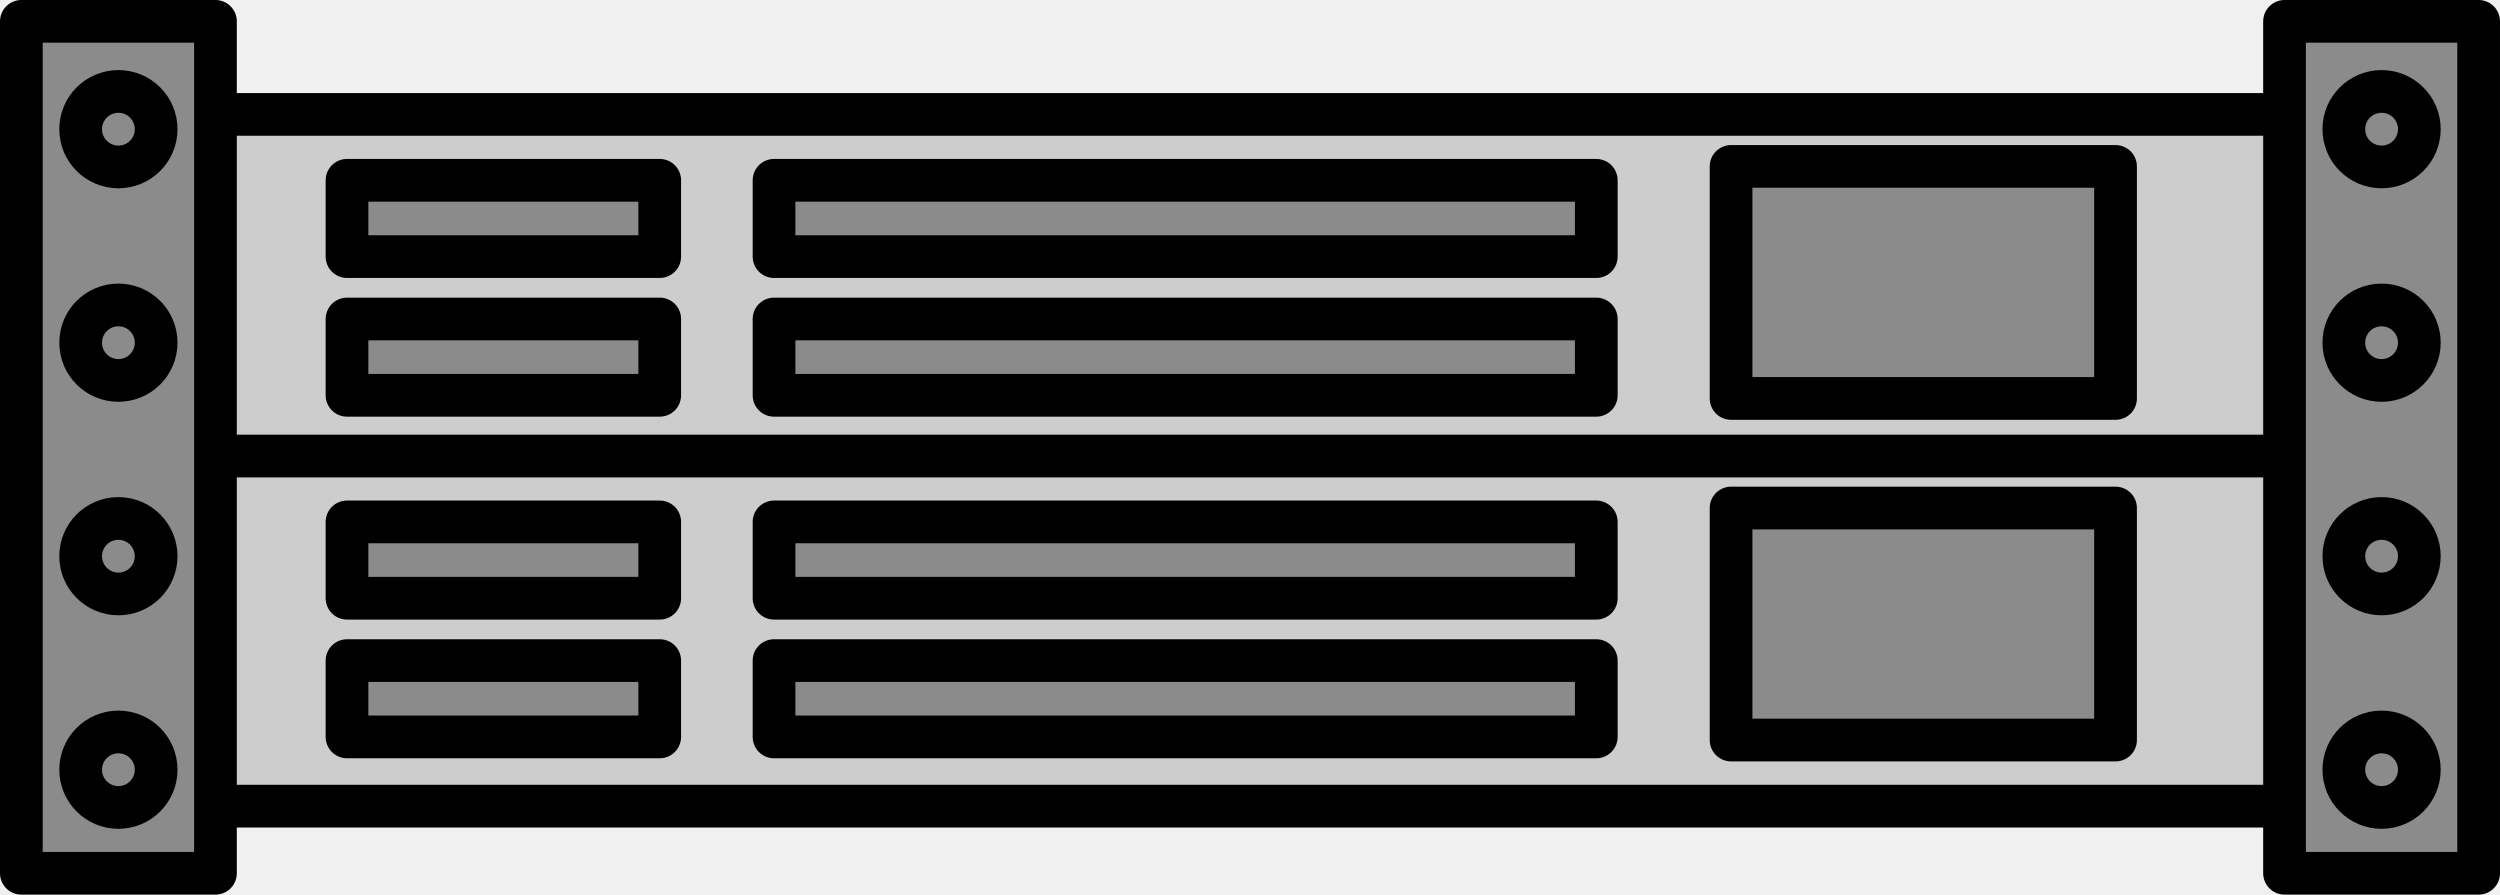
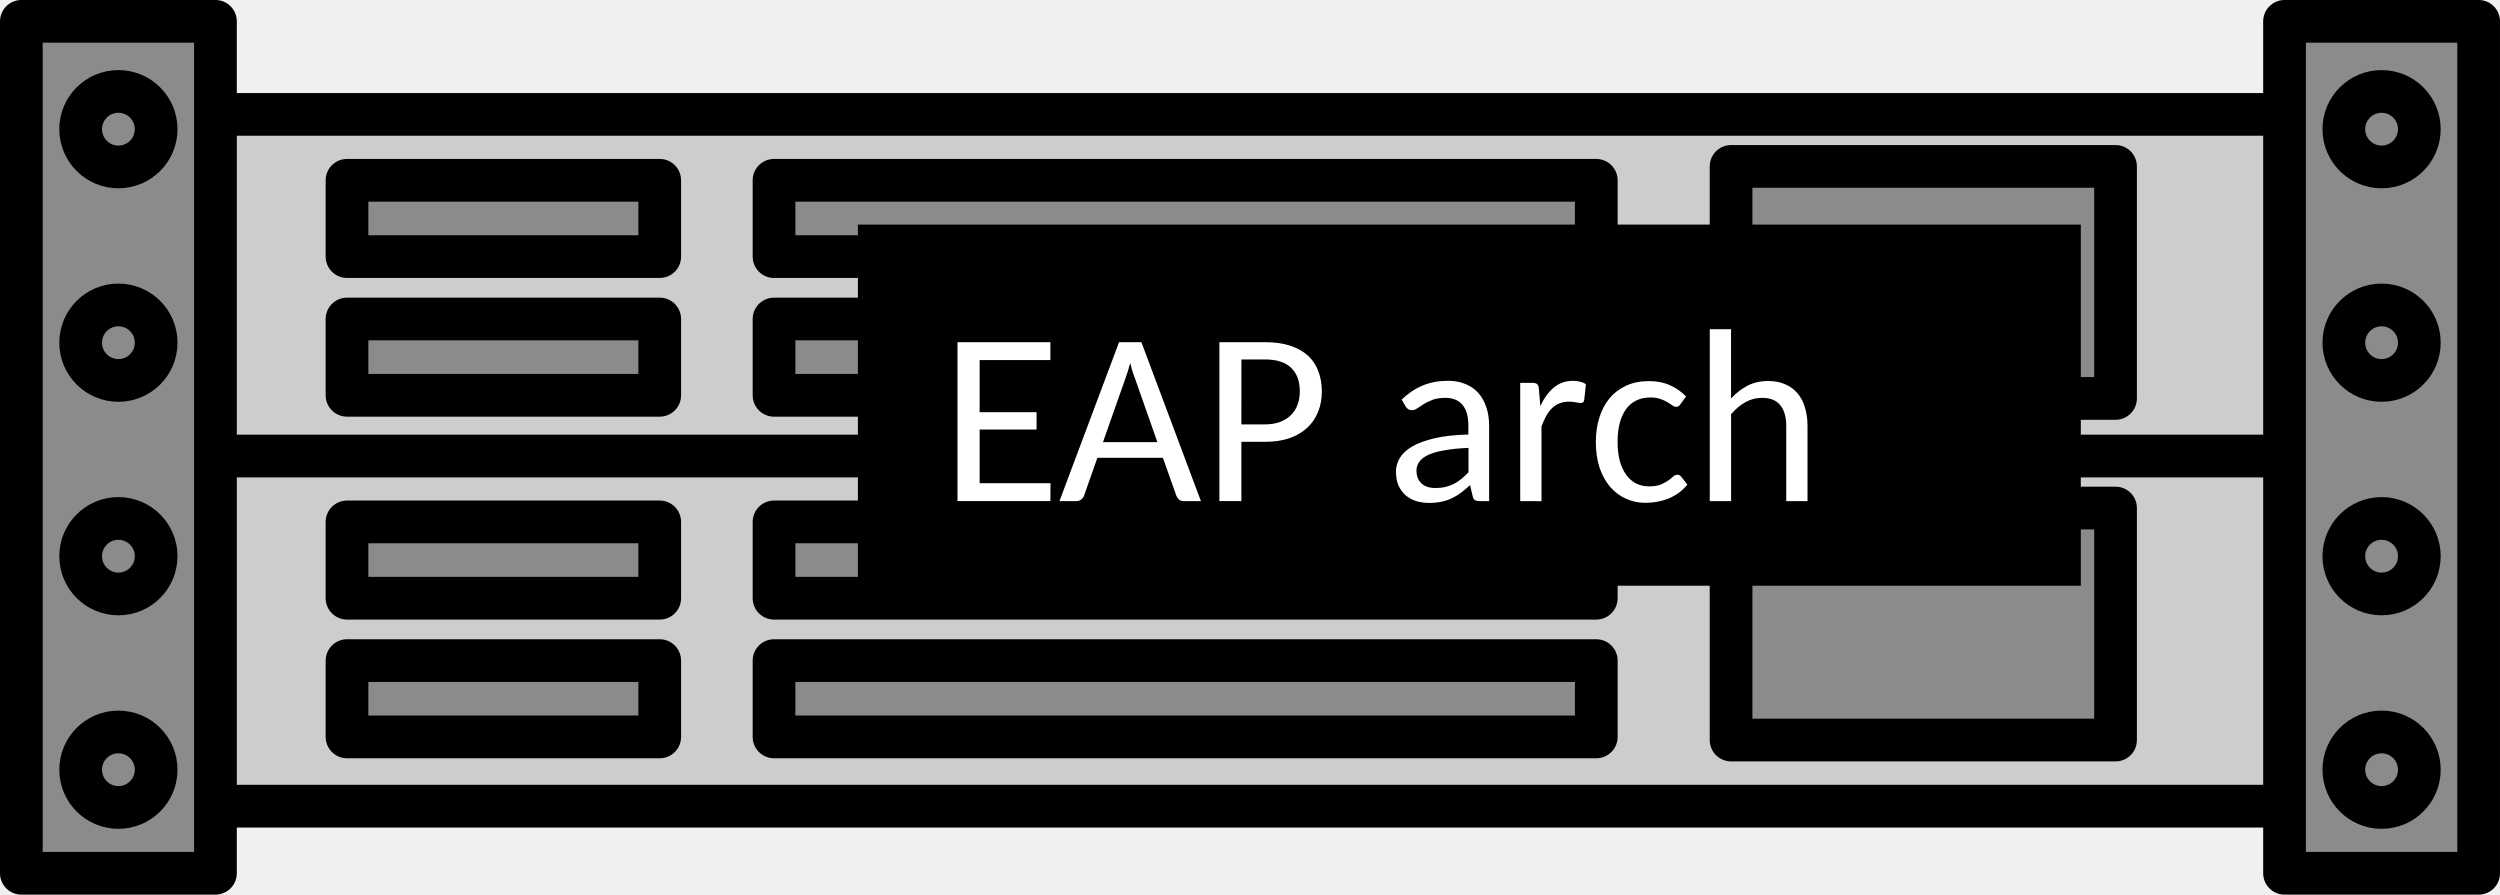
<svg xmlns="http://www.w3.org/2000/svg" width="61.961mm" height="22.173mm" viewBox="0 0 61.961 22.173" version="1.1" id="svg2773">
  <defs id="defs2767" />
  <g id="layer1" transform="translate(-54.5294,-88.08044)">
    <g id="g12827" transform="matrix(0.2645833,0,0,0.2645833,129.7099,-115.4399)">
      <rect style="fill:#cdcdcd;fill-opacity:1;stroke:#000000;stroke-width:4;stroke-linecap:round;stroke-linejoin:round;stroke-miterlimit:4;stroke-dasharray:none;stroke-dashoffset:0;stroke-opacity:1" id="rect3787" width="225.264" height="32.8" x="-279.723" y="779.928" />
      <rect style="fill:#8b8b8b;fill-opacity:1;stroke:#000000;stroke-width:4;stroke-linecap:round;stroke-linejoin:round;stroke-miterlimit:4;stroke-dasharray:none;stroke-dashoffset:0;stroke-opacity:1" id="rect3789" width="36.015" height="21.735" x="-121.992" y="784.799" />
      <rect style="fill:#8b8b8b;fill-opacity:1;stroke:#000000;stroke-width:4;stroke-linecap:round;stroke-linejoin:round;stroke-miterlimit:4;stroke-dasharray:none;stroke-dashoffset:0;stroke-opacity:1" id="rect3791" width="29.294" height="7.148" x="-251.642" y="786.1" />
      <rect y="799.092" x="-251.642" height="7.148" width="29.294" id="rect3793" style="fill:#8b8b8b;fill-opacity:1;stroke:#000000;stroke-width:4;stroke-linecap:round;stroke-linejoin:round;stroke-miterlimit:4;stroke-dasharray:none;stroke-dashoffset:0;stroke-opacity:1" />
      <rect y="786.1" x="-211.642" height="7.148" width="77.024" id="rect3805" style="fill:#8b8b8b;fill-opacity:1;stroke:#000000;stroke-width:4;stroke-linecap:round;stroke-linejoin:round;stroke-miterlimit:4;stroke-dasharray:none;stroke-dashoffset:0;stroke-opacity:1" />
      <rect style="fill:#8b8b8b;fill-opacity:1;stroke:#000000;stroke-width:4;stroke-linecap:round;stroke-linejoin:round;stroke-miterlimit:4;stroke-dasharray:none;stroke-dashoffset:0;stroke-opacity:1" id="rect3807" width="77.024" height="7.148" x="-211.642" y="799.092" />
      <rect y="811.928" x="-279.723" height="32.8" width="225.264" id="rect3809" style="fill:#cdcdcd;fill-opacity:1;stroke:#000000;stroke-width:4;stroke-linecap:round;stroke-linejoin:round;stroke-miterlimit:4;stroke-dasharray:none;stroke-dashoffset:0;stroke-opacity:1" />
      <rect y="816.799" x="-121.992" height="21.735" width="36.015" id="rect3811" style="fill:#8b8b8b;fill-opacity:1;stroke:#000000;stroke-width:4;stroke-linecap:round;stroke-linejoin:round;stroke-miterlimit:4;stroke-dasharray:none;stroke-dashoffset:0;stroke-opacity:1" />
      <rect y="818.1" x="-251.642" height="7.148" width="29.294" id="rect3813" style="fill:#8b8b8b;fill-opacity:1;stroke:#000000;stroke-width:4;stroke-linecap:round;stroke-linejoin:round;stroke-miterlimit:4;stroke-dasharray:none;stroke-dashoffset:0;stroke-opacity:1" />
      <rect style="fill:#8b8b8b;fill-opacity:1;stroke:#000000;stroke-width:4;stroke-linecap:round;stroke-linejoin:round;stroke-miterlimit:4;stroke-dasharray:none;stroke-dashoffset:0;stroke-opacity:1" id="rect3815" width="29.294" height="7.148" x="-251.642" y="831.092" />
      <rect style="fill:#8b8b8b;fill-opacity:1;stroke:#000000;stroke-width:4;stroke-linecap:round;stroke-linejoin:round;stroke-miterlimit:4;stroke-dasharray:none;stroke-dashoffset:0;stroke-opacity:1" id="rect3817" width="77.024" height="7.148" x="-211.642" y="818.1" />
      <rect y="831.092" x="-211.642" height="7.148" width="77.024" id="rect3819" style="fill:#8b8b8b;fill-opacity:1;stroke:#000000;stroke-width:4;stroke-linecap:round;stroke-linejoin:round;stroke-miterlimit:4;stroke-dasharray:none;stroke-dashoffset:0;stroke-opacity:1" />
      <g transform="translate(-667.5201,736.5773)" id="g3831">
        <rect style="fill:#8b8b8b;fill-opacity:1;stroke:#000000;stroke-width:4;stroke-linecap:round;stroke-linejoin:round;stroke-miterlimit:4;stroke-dasharray:none;stroke-dashoffset:0;stroke-opacity:1" id="rect3821" width="18.183" height="79.802" x="385.373" y="34.633" />
        <circle r="3.536" cy="52.816" cx="393.454" style="fill:#8b8b8b;fill-opacity:1;stroke:#000000;stroke-width:4;stroke-linecap:round;stroke-linejoin:round;stroke-miterlimit:4;stroke-dasharray:none;stroke-dashoffset:0;stroke-opacity:1" id="path3823" transform="translate(1.010153,-8.08122)" />
        <circle r="3.536" cy="52.816" cx="393.454" transform="translate(1.010153,11.91878)" id="path3825" style="fill:#8b8b8b;fill-opacity:1;stroke:#000000;stroke-width:4;stroke-linecap:round;stroke-linejoin:round;stroke-miterlimit:4;stroke-dasharray:none;stroke-dashoffset:0;stroke-opacity:1" />
        <circle r="3.536" cy="52.816" cx="393.454" style="fill:#8b8b8b;fill-opacity:1;stroke:#000000;stroke-width:4;stroke-linecap:round;stroke-linejoin:round;stroke-miterlimit:4;stroke-dasharray:none;stroke-dashoffset:0;stroke-opacity:1" id="path3827" transform="translate(1.010153,31.91878)" />
        <circle r="3.536" cy="52.816" cx="393.454" transform="translate(1.010153,51.91878)" id="path3829" style="fill:#8b8b8b;fill-opacity:1;stroke:#000000;stroke-width:4;stroke-linecap:round;stroke-linejoin:round;stroke-miterlimit:4;stroke-dasharray:none;stroke-dashoffset:0;stroke-opacity:1" />
      </g>
      <g transform="translate(-455.5201,736.5773)" id="g3838">
        <rect y="34.633" x="385.373" height="79.802" width="18.183" id="rect3840" style="fill:#8b8b8b;fill-opacity:1;stroke:#000000;stroke-width:4;stroke-linecap:round;stroke-linejoin:round;stroke-miterlimit:4;stroke-dasharray:none;stroke-dashoffset:0;stroke-opacity:1" />
        <circle r="3.536" cy="52.816" cx="393.454" transform="translate(1.010153,-8.08122)" id="path3842" style="fill:#8b8b8b;fill-opacity:1;stroke:#000000;stroke-width:4;stroke-linecap:round;stroke-linejoin:round;stroke-miterlimit:4;stroke-dasharray:none;stroke-dashoffset:0;stroke-opacity:1" />
        <circle r="3.536" cy="52.816" cx="393.454" style="fill:#8b8b8b;fill-opacity:1;stroke:#000000;stroke-width:4;stroke-linecap:round;stroke-linejoin:round;stroke-miterlimit:4;stroke-dasharray:none;stroke-dashoffset:0;stroke-opacity:1" id="path3844" transform="translate(1.010153,11.91878)" />
        <circle r="3.536" cy="52.816" cx="393.454" transform="translate(1.010153,31.91878)" id="path3846" style="fill:#8b8b8b;fill-opacity:1;stroke:#000000;stroke-width:4;stroke-linecap:round;stroke-linejoin:round;stroke-miterlimit:4;stroke-dasharray:none;stroke-dashoffset:0;stroke-opacity:1" />
        <circle r="3.536" cy="52.816" cx="393.454" style="fill:#8b8b8b;fill-opacity:1;stroke:#000000;stroke-width:4;stroke-linecap:round;stroke-linejoin:round;stroke-miterlimit:4;stroke-dasharray:none;stroke-dashoffset:0;stroke-opacity:1" id="path3848" transform="translate(1.010153,51.91878)" />
      </g>
    </g>
+     <rect style="fill:#000000;fill-opacity:1;stroke:none;stroke-width:1.751;stroke-linejoin:round;stroke-miterlimit:4;stroke-dasharray:none;stroke-dashoffset:0;stroke-opacity:1" id="rect949" width="30.309" height="8.95" x="75.792" y="93.647" ry="0" />
+     <g transform="translate(-4.149756,26.96893)" aria-label="EAP arch" style="font-style:normal;font-weight:normal;font-size:46.028px;line-height:28.767px;font-family:sans-serif;letter-spacing:0px;word-spacing:0px;fill:#ffffff;fill-opacity:1;stroke:none;stroke-width:1.151px;stroke-linecap:butt;stroke-linejoin:miter;stroke-opacity:1" id="text939">
+       <path d="m 84.712,69.593 v 0.443 h -1.753 v 1.292 h 1.411 v 0.429 h -1.411 v 1.33 h 1.756 l -0.003,0.443 H 82.41 v -3.938 z" style="font-style:normal;font-variant:normal;font-weight:normal;font-stretch:normal;font-size:6.137px;line-height:0px;font-family:Carlito;-inkscape-font-specification:Carlito;fill:#ffffff;fill-opacity:1;stroke-width:1.151px" id="path1615" />
+       <path d="m 88.443,73.531 h -0.423 q -0.072,0 -0.117,-0.036 -0.042,-0.036 -0.066,-0.09 l -0.336,-0.947 h -1.624 l -0.333,0.944 q -0.018,0.051 -0.069,0.09 -0.048,0.039 -0.117,0.039 H 84.937 l 1.477,-3.938 h 0.554 z m -2.427,-1.462 h 1.348 l -0.557,-1.585 q -0.03,-0.072 -0.06,-0.168 -0.03,-0.096 -0.057,-0.207 -0.03,0.114 -0.06,0.21 -0.03,0.096 -0.057,0.168 z" style="font-style:normal;font-variant:normal;font-weight:normal;font-stretch:normal;font-size:6.137px;line-height:0px;font-family:Carlito;-inkscape-font-specification:Carlito;fill:#ffffff;fill-opacity:1;stroke-width:1.151px" id="path1617" />
+       <path d="m 89.446,72.062 v 1.468 h -0.545 v -3.938 h 1.13 q 0.36,0 0.623,0.087 0.267,0.087 0.441,0.246 0.174,0.159 0.258,0.387 0.087,0.225 0.087,0.503 0,0.276 -0.093,0.503 -0.09,0.228 -0.27,0.396 -0.177,0.165 -0.441,0.258 -0.261,0.09 -0.605,0.09 z m 0,-0.432 h 0.584 q 0.21,0 0.372,-0.06 0.162,-0.06 0.27,-0.168 0.111,-0.108 0.165,-0.258 0.057,-0.15 0.057,-0.33 0,-0.378 -0.213,-0.584 -0.213,-0.21 -0.65,-0.21 h -0.584 z" style="font-style:normal;font-variant:normal;font-weight:normal;font-stretch:normal;font-size:6.137px;line-height:0px;font-family:Carlito;-inkscape-font-specification:Carlito;fill:#ffffff;fill-opacity:1;stroke-width:1.151px" id="path1619" />
+       <path d="m 95.356,73.531 q -0.078,0 -0.12,-0.024 -0.042,-0.024 -0.057,-0.099 l -0.066,-0.273 q -0.114,0.105 -0.225,0.189 -0.108,0.081 -0.228,0.138 -0.12,0.057 -0.258,0.084 -0.138,0.03 -0.303,0.03 -0.171,0 -0.321,-0.045 -0.147,-0.048 -0.261,-0.144 -0.111,-0.099 -0.177,-0.243 -0.063,-0.147 -0.063,-0.345 0,-0.174 0.093,-0.333 0.096,-0.162 0.309,-0.288 0.213,-0.126 0.554,-0.204 0.342,-0.081 0.839,-0.093 V 71.658 q 0,-0.342 -0.147,-0.512 -0.144,-0.174 -0.423,-0.174 -0.186,0 -0.315,0.048 -0.126,0.048 -0.219,0.105 -0.093,0.057 -0.162,0.105 -0.066,0.048 -0.135,0.048 -0.054,0 -0.093,-0.027 -0.039,-0.027 -0.063,-0.069 l -0.096,-0.168 q 0.243,-0.234 0.521,-0.348 0.282,-0.117 0.623,-0.117 0.246,0 0.438,0.081 0.192,0.078 0.321,0.225 0.129,0.147 0.195,0.351 0.069,0.204 0.069,0.452 v 1.873 z m -1.097,-0.324 q 0.132,0 0.243,-0.027 0.111,-0.027 0.21,-0.075 0.099,-0.051 0.186,-0.123 0.09,-0.075 0.177,-0.165 v -0.605 q -0.351,0.015 -0.596,0.06 -0.246,0.042 -0.402,0.114 -0.153,0.072 -0.222,0.171 -0.069,0.096 -0.069,0.216 0,0.114 0.036,0.198 0.039,0.081 0.102,0.135 0.063,0.051 0.15,0.078 0.087,0.024 0.186,0.024 z" style="font-style:normal;font-variant:normal;font-weight:normal;font-stretch:normal;font-size:6.137px;line-height:0px;font-family:Carlito;-inkscape-font-specification:Carlito;fill:#ffffff;fill-opacity:1;stroke-width:1.151px" id="path1621" />
+       <path d="m 96.357,73.531 v -2.931 h 0.303 q 0.084,0 0.117,0.033 0.036,0.033 0.042,0.111 l 0.036,0.432 q 0.135,-0.291 0.333,-0.458 0.198,-0.168 0.476,-0.168 0.093,0 0.174,0.021 0.081,0.018 0.147,0.063 l -0.042,0.39 q -0.009,0.075 -0.084,0.075 -0.042,0 -0.12,-0.015 -0.075,-0.018 -0.168,-0.018 -0.135,0 -0.24,0.042 -0.102,0.039 -0.186,0.12 -0.081,0.078 -0.144,0.192 -0.063,0.114 -0.117,0.261 v 1.852 z" style="font-style:normal;font-variant:normal;font-weight:normal;font-stretch:normal;font-size:6.137px;line-height:0px;font-family:Carlito;-inkscape-font-specification:Carlito;fill:#ffffff;fill-opacity:1;stroke-width:1.151px" id="path1623" />
+       <path d="m 100.33,71.128 q -0.024,0.033 -0.048,0.051 -0.021,0.015 -0.063,0.015 -0.045,0 -0.093,-0.036 -0.048,-0.036 -0.12,-0.078 -0.072,-0.045 -0.177,-0.081 -0.102,-0.036 -0.252,-0.036 -0.198,0 -0.351,0.078 -0.15,0.075 -0.252,0.219 -0.099,0.141 -0.153,0.345 -0.051,0.204 -0.051,0.458 0,0.264 0.054,0.47 0.057,0.204 0.159,0.345 0.102,0.141 0.246,0.216 0.144,0.072 0.324,0.072 0.174,0 0.285,-0.045 0.111,-0.045 0.186,-0.099 0.075,-0.054 0.123,-0.099 0.051,-0.045 0.105,-0.045 0.06,0 0.096,0.051 l 0.153,0.192 q -0.096,0.117 -0.213,0.204 -0.117,0.084 -0.252,0.141 -0.135,0.054 -0.282,0.081 -0.144,0.027 -0.294,0.027 -0.258,0 -0.482,-0.102 -0.225,-0.102 -0.393,-0.294 -0.165,-0.195 -0.261,-0.473 -0.093,-0.282 -0.093,-0.641 0,-0.327 0.087,-0.602 0.087,-0.279 0.252,-0.479 0.168,-0.201 0.411,-0.312 0.246,-0.114 0.563,-0.114 0.3,0 0.524,0.102 0.225,0.099 0.399,0.279 z" style="font-style:normal;font-variant:normal;font-weight:normal;font-stretch:normal;font-size:6.137px;line-height:0px;font-family:Carlito;-inkscape-font-specification:Carlito;fill:#ffffff;fill-opacity:1;stroke-width:1.151px" id="path1625" />
+       <path d="m 101.055,73.531 v -4.261 h 0.527 v 1.717 q 0.183,-0.198 0.405,-0.315 0.225,-0.117 0.518,-0.117 0.24,0 0.42,0.081 0.183,0.078 0.306,0.225 0.123,0.144 0.183,0.351 0.063,0.204 0.063,0.452 v 1.867 h -0.527 v -1.867 q 0,-0.327 -0.147,-0.509 -0.147,-0.183 -0.449,-0.183 -0.225,0 -0.417,0.108 -0.192,0.108 -0.354,0.297 v 2.155 z" style="font-style:normal;font-variant:normal;font-weight:normal;font-stretch:normal;font-size:6.137px;line-height:0px;font-family:Carlito;-inkscape-font-specification:Carlito;fill:#ffffff;fill-opacity:1;stroke-width:1.151px" id="path1627" />
+     </g>
  </g>
</svg>
